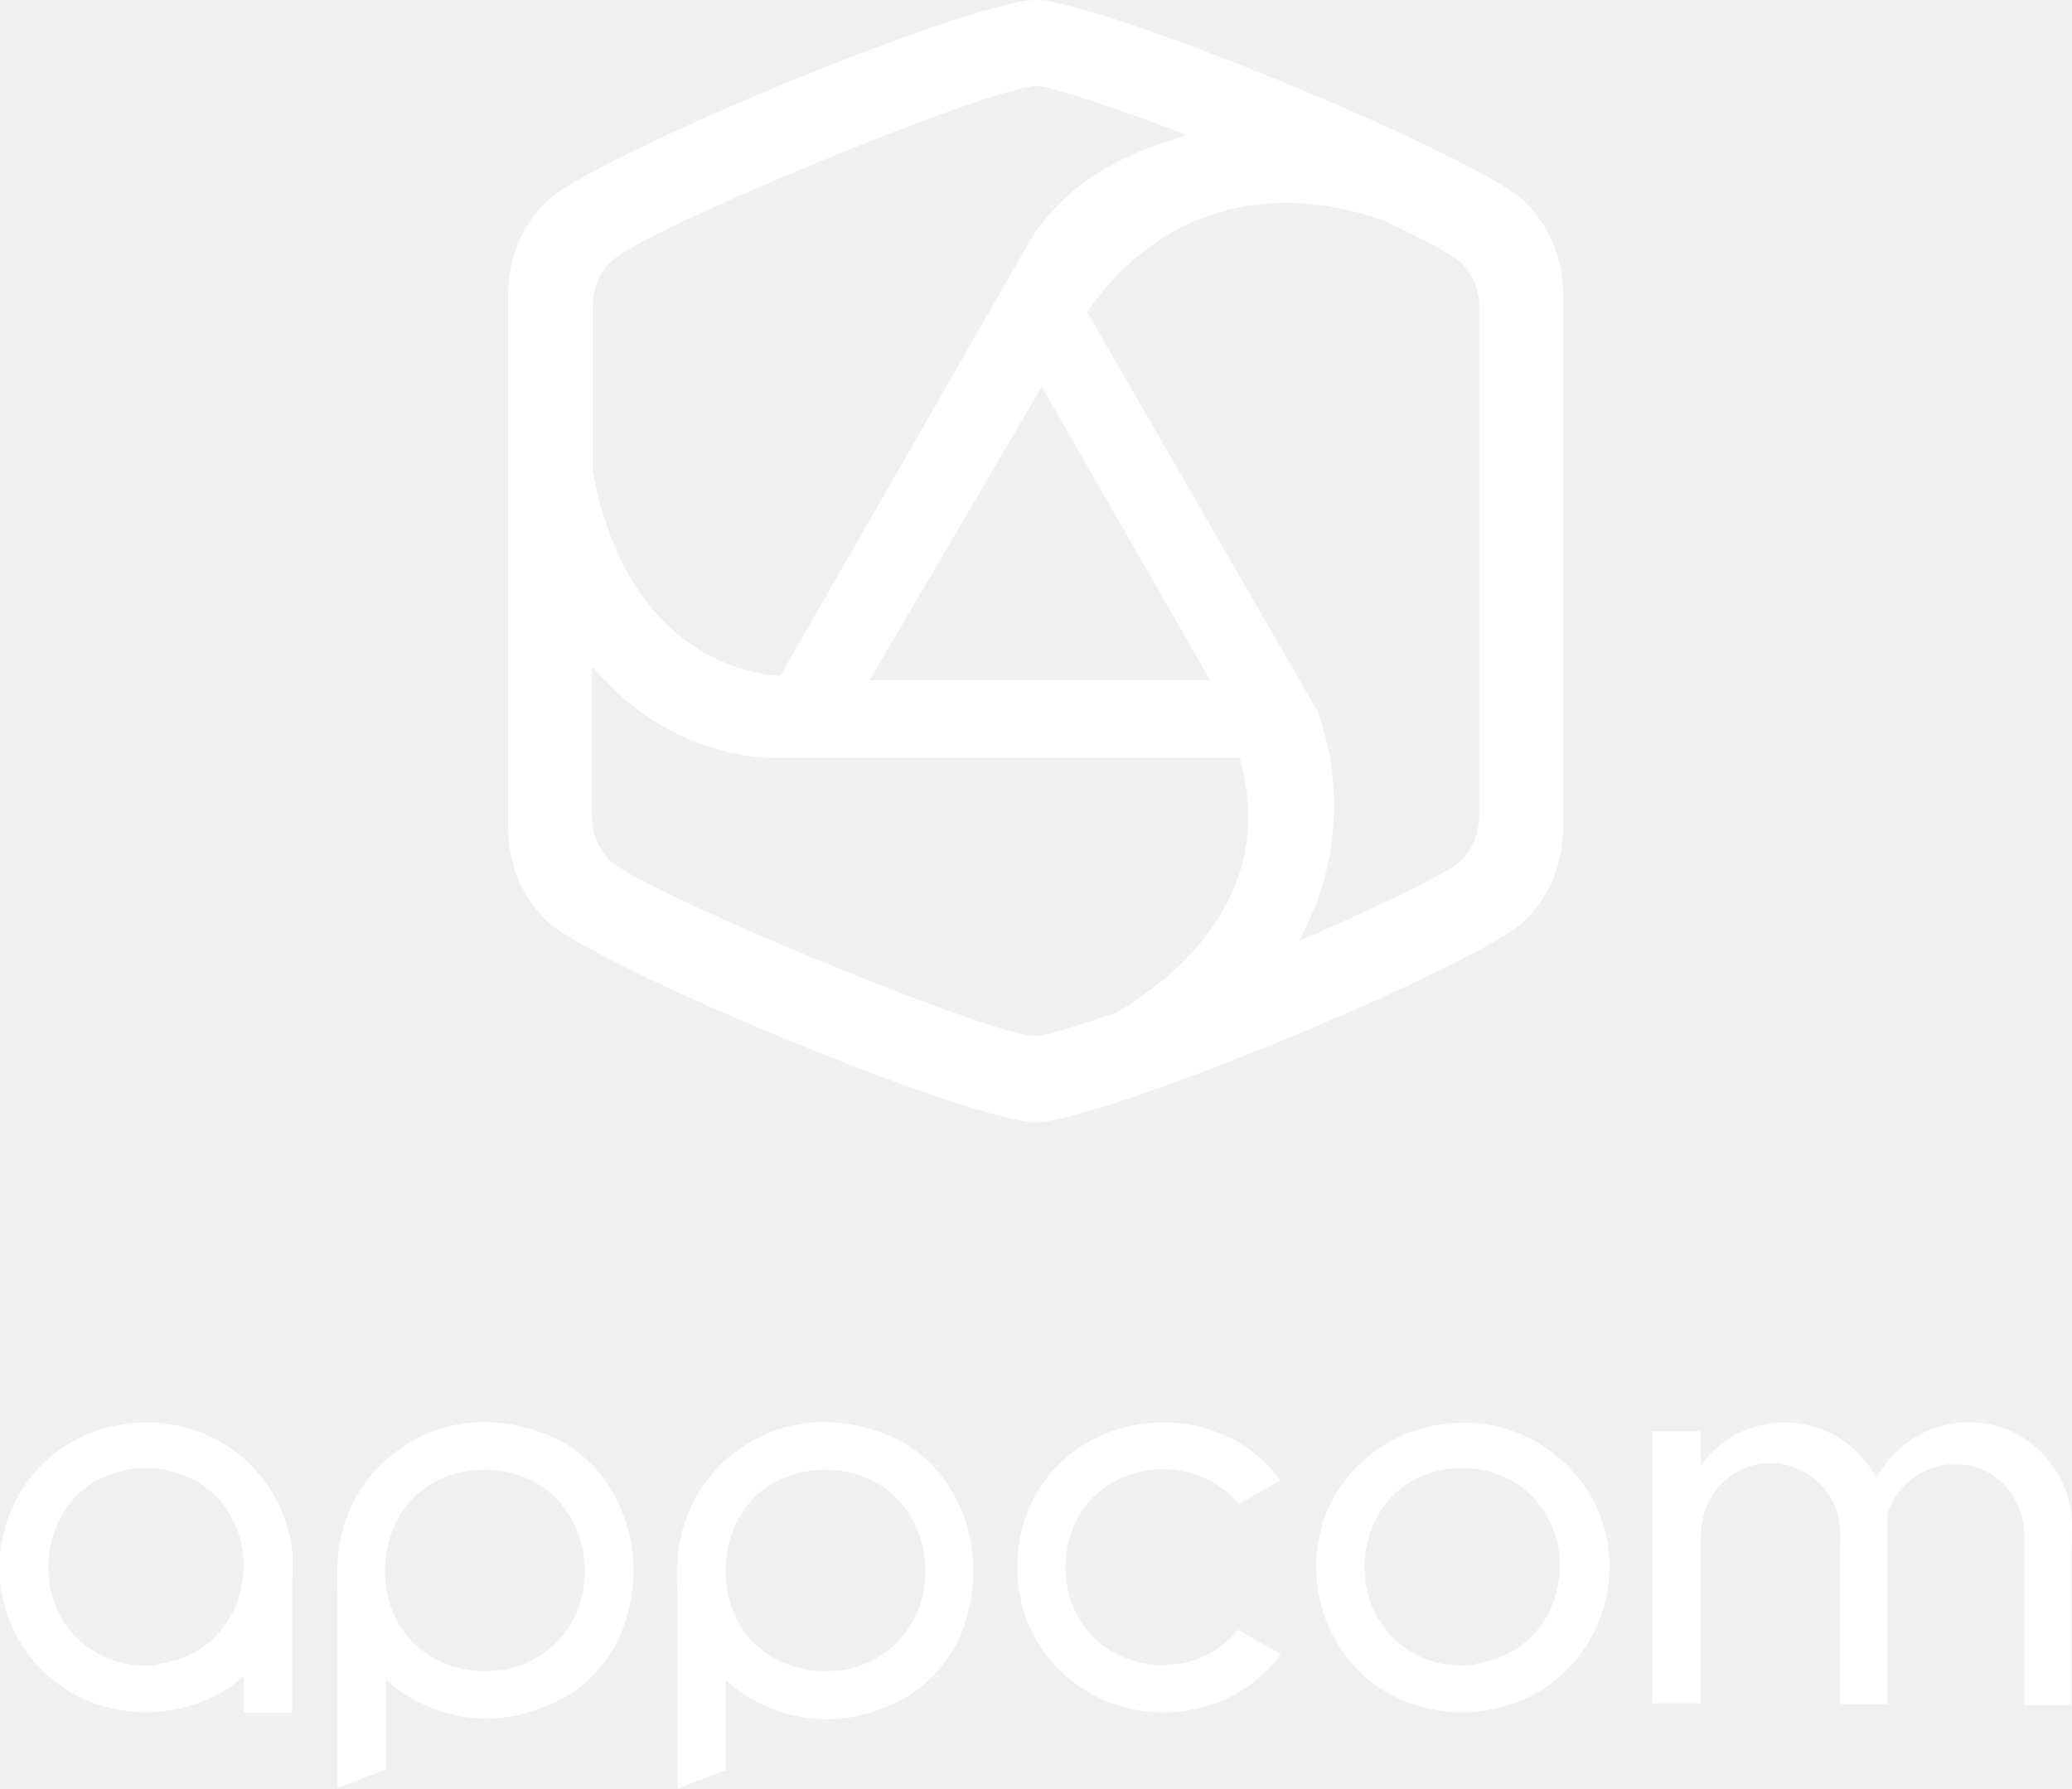
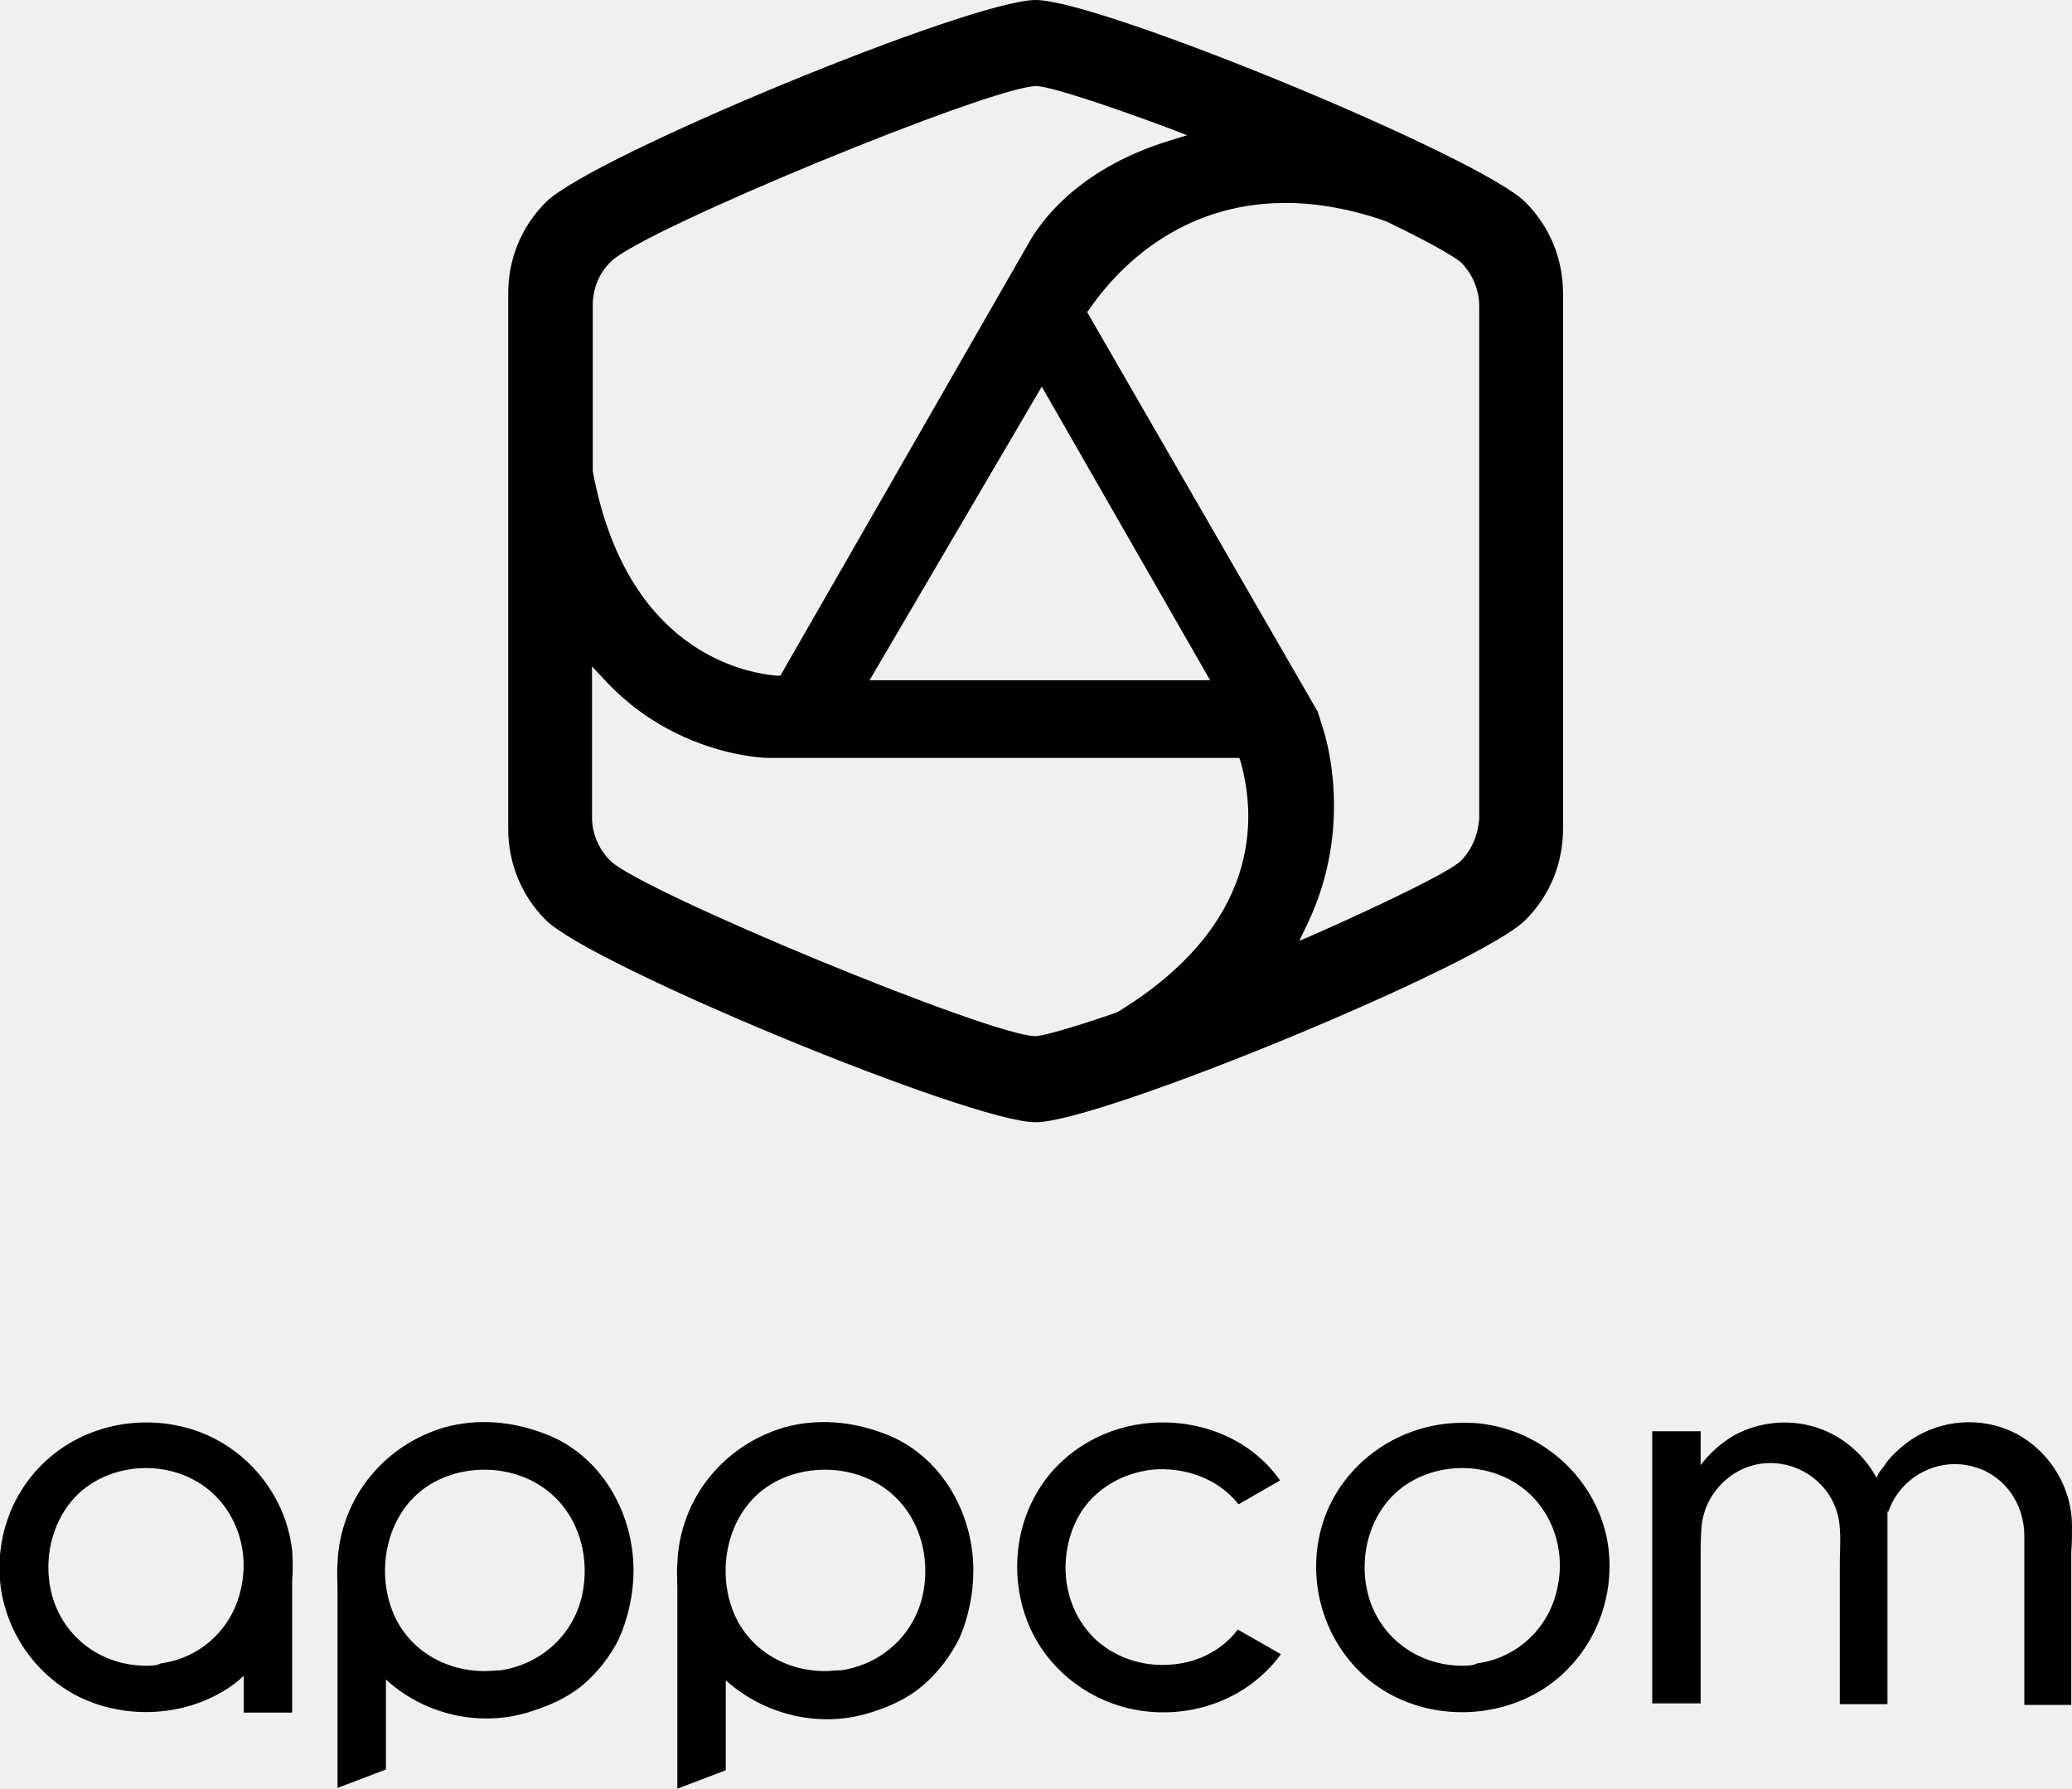
- <svg xmlns="http://www.w3.org/2000/svg" version="1.1" id="Ebene_1" x="0px" y="0px" viewBox="0 0 269.5 232.7" style="enable-background:new 0 0 269.5 232.7;" xml:space="preserve">
-   <style type="text/css">
- 	.st0{fill:#ffffff;}
- </style>
-   <path class="st0" d="M198.4,26.3C192.5,20.4,143.1,0,134.7,0C126.3,0,76.9,20.4,71,26.3c-3.2,3.2-4.9,7.4-4.9,11.9v69.6  c0,4.5,1.7,8.7,4.9,11.9c5.9,5.9,55.3,26.3,63.7,26.3s57.8-20.4,63.7-26.3c3.2-3.2,4.9-7.4,4.9-11.9V38.2  C203.3,33.7,201.6,29.5,198.4,26.3z M77.1,39.7c0-2.1,0.8-4.2,2.4-5.7c4.1-4.1,49.5-22.8,55.3-22.8c1.6,0,8.7,2.3,17.3,5.5l2.3,0.9  l-2.3,0.7c-11,3.4-16,9.5-18,12.8l-32.6,56.8H101c-4.5-0.4-19.6-3.4-23.9-26.6C77.1,61.3,77.1,39.7,77.1,39.7z M157.4,88.5h-44.3  l22.4-38.2L157.4,88.5z M145.3,131.7c-8.1,2.8-10.3,3.1-10.6,3.1c-5.8,0-51.2-18.8-55.3-22.8c-1.5-1.5-2.4-3.5-2.4-5.7V86.7l1.5,1.6  c9.2,10.1,21.2,10.3,21.3,10.3h61.4l0.2,0.6C163.4,106.5,164,120.3,145.3,131.7z M190,112c-1.3,1.3-9.2,5.2-18.9,9.5l-2.1,0.9l1-2.1  c6.2-12.8,2.3-24.6,2.3-24.8l-0.9-2.9l-30-52l0.3-0.4c3.6-5.2,11.7-13.8,25.5-13.8c4.1,0,8.6,0.8,13.1,2.4c7.5,3.6,9.3,5,9.7,5.3  c1.5,1.5,2.4,3.6,2.4,5.7v66.6C192.3,108.4,191.5,110.5,190,112z" />
-   <g>
-     <path class="st0" d="M269.5,198.5c0-4.8-2.7-9.4-6.9-11.8c-4.1-2.3-9.2-2.2-13.2,0.1c-1.1,0.6-2.2,1.5-3.1,2.4c-0.5,0.5-0.9,1-1.3,1.6   c-0.3,0.4-0.9,1.1-0.9,1.5c-1.7-3.2-4.7-5.7-8.2-6.7c-3.4-1-7.1-0.6-10.3,1.1c-1.7,1-3.2,2.3-4.4,3.9v-4.4h-6.3c0,4,0,8,0,11.9   c0,6.4,0,12.8,0,19.2c0,1.5,0,2.9,0,4.3c2.1,0,4.2,0,6.3,0c0-4.1,0-8.2,0-12.2c0-1.4,0-2.7,0-4c0-0.9,0-1.8,0-2.7   c0-1.3,0-2.7,0.1-3.9c0.3-4.3,3.7-7.9,7.9-8.4c4.2-0.5,8.2,2,9.6,5.9c0.8,2.2,0.5,4.8,0.5,7.1c0,2.3,0,4.5,0,6.8c0,3.7,0,7.4,0,11   c0,0.2,0,0.3,0,0.5c2.1,0,4.1,0,6.2,0c0-3,0-6,0-8.9c0-4.1,0-8.2,0-12.2c0-1.4,0-2.7,0-4l0.1,0.1c1.6-4.7,6.7-7.3,11.4-5.8   c3.9,1.2,6.3,4.9,6.3,8.9c0,4.5,0,9,0,13.6c0,2.8,0,5.6,0,8.4h6.1c0-2.6,0-5.1,0-7.7c0-4,0-8.1,0-12.1   C269.5,200.7,269.5,199.6,269.5,198.5z" />
-     <path class="st0" d="M151.2,216.6c-3.3,0-6.5-1.2-8.9-3.5c-2.3-2.3-3.6-5.4-3.7-8.7c-0.1-3.2,0.9-6.6,3-9c2.1-2.4,5-3.8,8.2-4.2   c4.2-0.4,8.6,1.1,11.3,4.5l5.4-3.1c-4-5.7-11-8.2-17.7-7.4c-5.8,0.7-11.1,4-14,9.1c-3,5.2-3.3,11.8-0.9,17.3   c2.3,5.3,7.1,9.2,12.7,10.6c6.5,1.6,13.7-0.2,18.4-5.1c0.6-0.6,1.1-1.2,1.6-1.9L161,212C158.8,214.9,155.3,216.6,151.2,216.6z" />
-     <path class="st0" d="M38,201.7c-0.9-7.8-6.7-14.3-14.3-16.1c-6.3-1.5-13.2,0.1-18,4.7c-4.4,4.2-6.4,10.3-5.6,16.2c0.8,5.8,4.3,11,9.5,13.9   c6.1,3.3,13.9,3.1,19.8-0.6c0.8-0.5,1.6-1.1,2.3-1.8v4.8h6.3c0-2.3,0-4.5,0-6.8c0-3.4,0-6.9,0-10.3C38.1,204.3,38.1,203,38,201.7z    M19,216.7c-5.4,0-10.2-3.2-12-8.4c-1.7-5.1-0.3-11.1,3.8-14.5c4.2-3.4,10.4-3.7,14.9-1c4.7,2.8,6.8,8.4,5.7,13.6   c-1,5.3-5.2,9.3-10.5,10C20.4,216.7,19.7,216.7,19,216.7z" />
-     <path class="st0" d="M190.2,185.1c-7.9,0-15.2,4.9-17.9,12.3c-2.7,7.5-0.4,16.1,5.8,21.2c6.2,5,15.3,5.5,22.2,1.4c6.8-4.1,10.2-12.2,8.7-19.9   c-1.6-7.7-8-13.6-15.7-14.8C192.2,185.1,191.2,185.1,190.2,185.1z M190.2,216.7c-5.4,0-10.2-3.2-12-8.4c-1.7-5.1-0.3-11.1,3.8-14.5   c4.2-3.4,10.4-3.7,14.9-1c4.7,2.8,6.8,8.4,5.7,13.6c-1,5.3-5.2,9.3-10.5,10C191.6,216.7,190.9,216.7,190.2,216.7z" />
-     <path class="st0" d="M126.6,204.3c0-7.6-4.3-15.1-11.6-17.8c-4.2-1.6-8.7-2-13-0.8c-3.7,1.1-7,3.2-9.5,6.2c-2.7,3.2-4.3,7.4-4.4,11.6   c-0.1,1,0,2.1,0,3.1c0,4.9,0,9.7,0,14.6c0,3.7,0,7.5,0,11.3c0,0.1,0,0.1,0,0.2l6.3-2.4v-11.7c5,4.5,12.1,6.2,18.5,4.3   c2.6-0.8,5-1.8,7.1-3.6c2-1.7,3.6-3.8,4.8-6.2C126,210.3,126.6,207.3,126.6,204.3z M107.3,217.4c-5.5,0-10.5-3.2-12.2-8.5   c-1.7-5.1-0.4-11.4,3.9-14.9c4.2-3.4,10.7-3.7,15.3-0.9c4.8,2.9,6.8,8.6,5.8,14c-1,5.4-5.3,9.4-10.7,10.2   C108.7,217.3,108,217.4,107.3,217.4z" />
-     <path class="st0" d="M82.4,204.3c0-7.6-4.3-15.1-11.6-17.8c-4.2-1.6-8.7-2-13-0.8c-3.7,1.1-7,3.2-9.5,6.2c-2.7,3.2-4.3,7.4-4.4,11.6   c-0.1,1.1,0,2.2,0,3.2c0,4.8,0,9.7,0,14.5c0,3.7,0,7.5,0,11.2c0,0.1,0,0.1,0,0.2l6.3-2.4v-11.7c4.9,4.5,12,6.2,18.4,4.3   c2.6-0.8,5-1.8,7.1-3.5c2-1.7,3.6-3.7,4.8-6.1C81.7,210.5,82.4,207.4,82.4,204.3z M63,217.4c-5.5,0-10.5-3.2-12.2-8.5   c-1.7-5.1-0.4-11.4,3.9-14.9c4.2-3.4,10.7-3.7,15.3-0.9c4.8,2.9,6.8,8.6,5.8,14c-1,5.4-5.3,9.4-10.7,10.2   C64.5,217.3,63.8,217.4,63,217.4z" />
-   </g>
+ <svg xmlns="http://www.w3.org/2000/svg" id="logo2" viewBox="0 0 269.5 232.7">
+   <path d="M198.4 26.3C192.5 20.4 143.1 0 134.7 0 126.3 0 76.9 20.4 71 26.3c-3.2 3.2-4.9 7.4-4.9 11.9v69.6c0 4.5 1.7 8.7 4.9 11.9 5.9 5.9 55.3 26.3 63.7 26.3s57.8-20.4 63.7-26.3c3.2-3.2 4.9-7.4 4.9-11.9V38.2c0-4.5-1.7-8.7-4.9-11.9zM77.1 39.7c0-2.1.8-4.2 2.4-5.7 4.1-4.1 49.5-22.8 55.3-22.8 1.6 0 8.7 2.3 17.3 5.5l2.3.9-2.3.7c-11 3.4-16 9.5-18 12.8l-32.6 56.8h-.5c-4.5-.4-19.6-3.4-23.9-26.6V39.7zm80.3 48.8h-44.3l22.4-38.2 21.9 38.2zm-12.1 43.2c-8.1 2.8-10.3 3.1-10.6 3.1-5.8 0-51.2-18.8-55.3-22.8-1.5-1.5-2.4-3.5-2.4-5.7V86.7l1.5 1.6c9.2 10.1 21.2 10.3 21.3 10.3h61.4l.2.6c2 7.3 2.6 21.1-16.1 32.5zM190 112c-1.3 1.3-9.2 5.2-18.9 9.5l-2.1.9 1-2.1c6.2-12.8 2.3-24.6 2.3-24.8l-.9-2.9-30-52 .3-.4c3.6-5.2 11.7-13.8 25.5-13.8 4.1 0 8.6.8 13.1 2.4 7.5 3.6 9.3 5 9.7 5.3 1.5 1.5 2.4 3.6 2.4 5.7v66.6c-.1 2-.9 4.1-2.4 5.6zM269.5 198.5c0-4.8-2.7-9.4-6.9-11.8-4.1-2.3-9.2-2.2-13.2.1-1.1.6-2.2 1.5-3.1 2.4-.5.5-.9 1-1.3 1.6-.3.4-.9 1.1-.9 1.5-1.7-3.2-4.7-5.7-8.2-6.7-3.4-1-7.1-.6-10.3 1.1-1.7 1-3.2 2.3-4.4 3.9v-4.4h-6.3v35.4h6.3v-12.2-4-2.7c0-1.3 0-2.7.1-3.9.3-4.3 3.7-7.9 7.9-8.4s8.2 2 9.6 5.9c.8 2.2.5 4.8.5 7.1v18.3h6.2v-8.9-12.2-4l.1.1c1.6-4.7 6.7-7.3 11.4-5.8 3.9 1.2 6.3 4.9 6.3 8.9v22h6.1v-7.7V202c.1-1.3.1-2.4.1-3.5zM151.2 216.6c-3.3 0-6.5-1.2-8.9-3.5-2.3-2.3-3.6-5.4-3.7-8.7-.1-3.2.9-6.6 3-9 2.1-2.4 5-3.8 8.2-4.2 4.2-.4 8.6 1.1 11.3 4.5l5.4-3.1c-4-5.7-11-8.2-17.7-7.4-5.8.7-11.1 4-14 9.1-3 5.2-3.3 11.8-.9 17.3 2.3 5.3 7.1 9.2 12.7 10.6 6.5 1.6 13.7-.2 18.4-5.1.6-.6 1.1-1.2 1.6-1.9L161 212c-2.2 2.9-5.7 4.6-9.8 4.6zM38 201.7c-.9-7.8-6.7-14.3-14.3-16.1-6.3-1.5-13.2.1-18 4.7-4.4 4.2-6.4 10.3-5.6 16.2.8 5.8 4.3 11 9.5 13.9 6.1 3.3 13.9 3.1 19.8-.6.8-.5 1.6-1.1 2.3-1.8v4.8H38V216v-10.3c.1-1.4.1-2.7 0-4zm-19 15c-5.4 0-10.2-3.2-12-8.4-1.7-5.1-.3-11.1 3.8-14.5 4.2-3.4 10.4-3.7 14.9-1 4.7 2.8 6.8 8.4 5.7 13.6-1 5.3-5.2 9.3-10.5 10-.5.3-1.2.3-1.9.3zM190.2 185.1c-7.9 0-15.2 4.9-17.9 12.3-2.7 7.5-.4 16.1 5.8 21.2 6.2 5 15.3 5.5 22.2 1.4 6.8-4.1 10.2-12.2 8.7-19.9-1.6-7.7-8-13.6-15.7-14.8-1.1-.2-2.1-.2-3.1-.2zm0 31.6c-5.4 0-10.2-3.2-12-8.4-1.7-5.1-.3-11.1 3.8-14.5 4.2-3.4 10.4-3.7 14.9-1 4.7 2.8 6.8 8.4 5.7 13.6-1 5.3-5.2 9.3-10.5 10-.5.3-1.2.3-1.9.3zM126.6 204.3c0-7.6-4.3-15.1-11.6-17.8-4.2-1.6-8.7-2-13-.8-3.7 1.1-7 3.2-9.5 6.2-2.7 3.2-4.3 7.4-4.4 11.6-.1 1 0 2.1 0 3.1V232.7l6.3-2.4v-11.7c5 4.5 12.1 6.2 18.5 4.3 2.6-.8 5-1.8 7.1-3.6 2-1.7 3.6-3.8 4.8-6.2 1.2-2.8 1.8-5.8 1.8-8.8zm-19.3 13.1c-5.5 0-10.5-3.2-12.2-8.5-1.7-5.1-.4-11.4 3.9-14.9 4.2-3.4 10.7-3.7 15.3-.9 4.8 2.9 6.8 8.6 5.8 14s-5.3 9.4-10.7 10.2c-.7 0-1.4.1-2.1.1zM82.4 204.3c0-7.6-4.3-15.1-11.6-17.8-4.2-1.6-8.7-2-13-.8-3.7 1.1-7 3.2-9.5 6.2-2.7 3.2-4.3 7.4-4.4 11.6-.1 1.1 0 2.2 0 3.2v25.9l6.3-2.4v-11.7c4.9 4.5 12 6.2 18.4 4.3 2.6-.8 5-1.8 7.1-3.5 2-1.7 3.6-3.7 4.8-6.1 1.2-2.7 1.9-5.8 1.9-8.9zM63 217.4c-5.5 0-10.5-3.2-12.2-8.5-1.7-5.1-.4-11.4 3.9-14.9 4.2-3.4 10.7-3.7 15.3-.9 4.8 2.9 6.8 8.6 5.8 14s-5.3 9.4-10.7 10.2c-.6 0-1.3.1-2.1.1z" class="st0" />
</svg>
